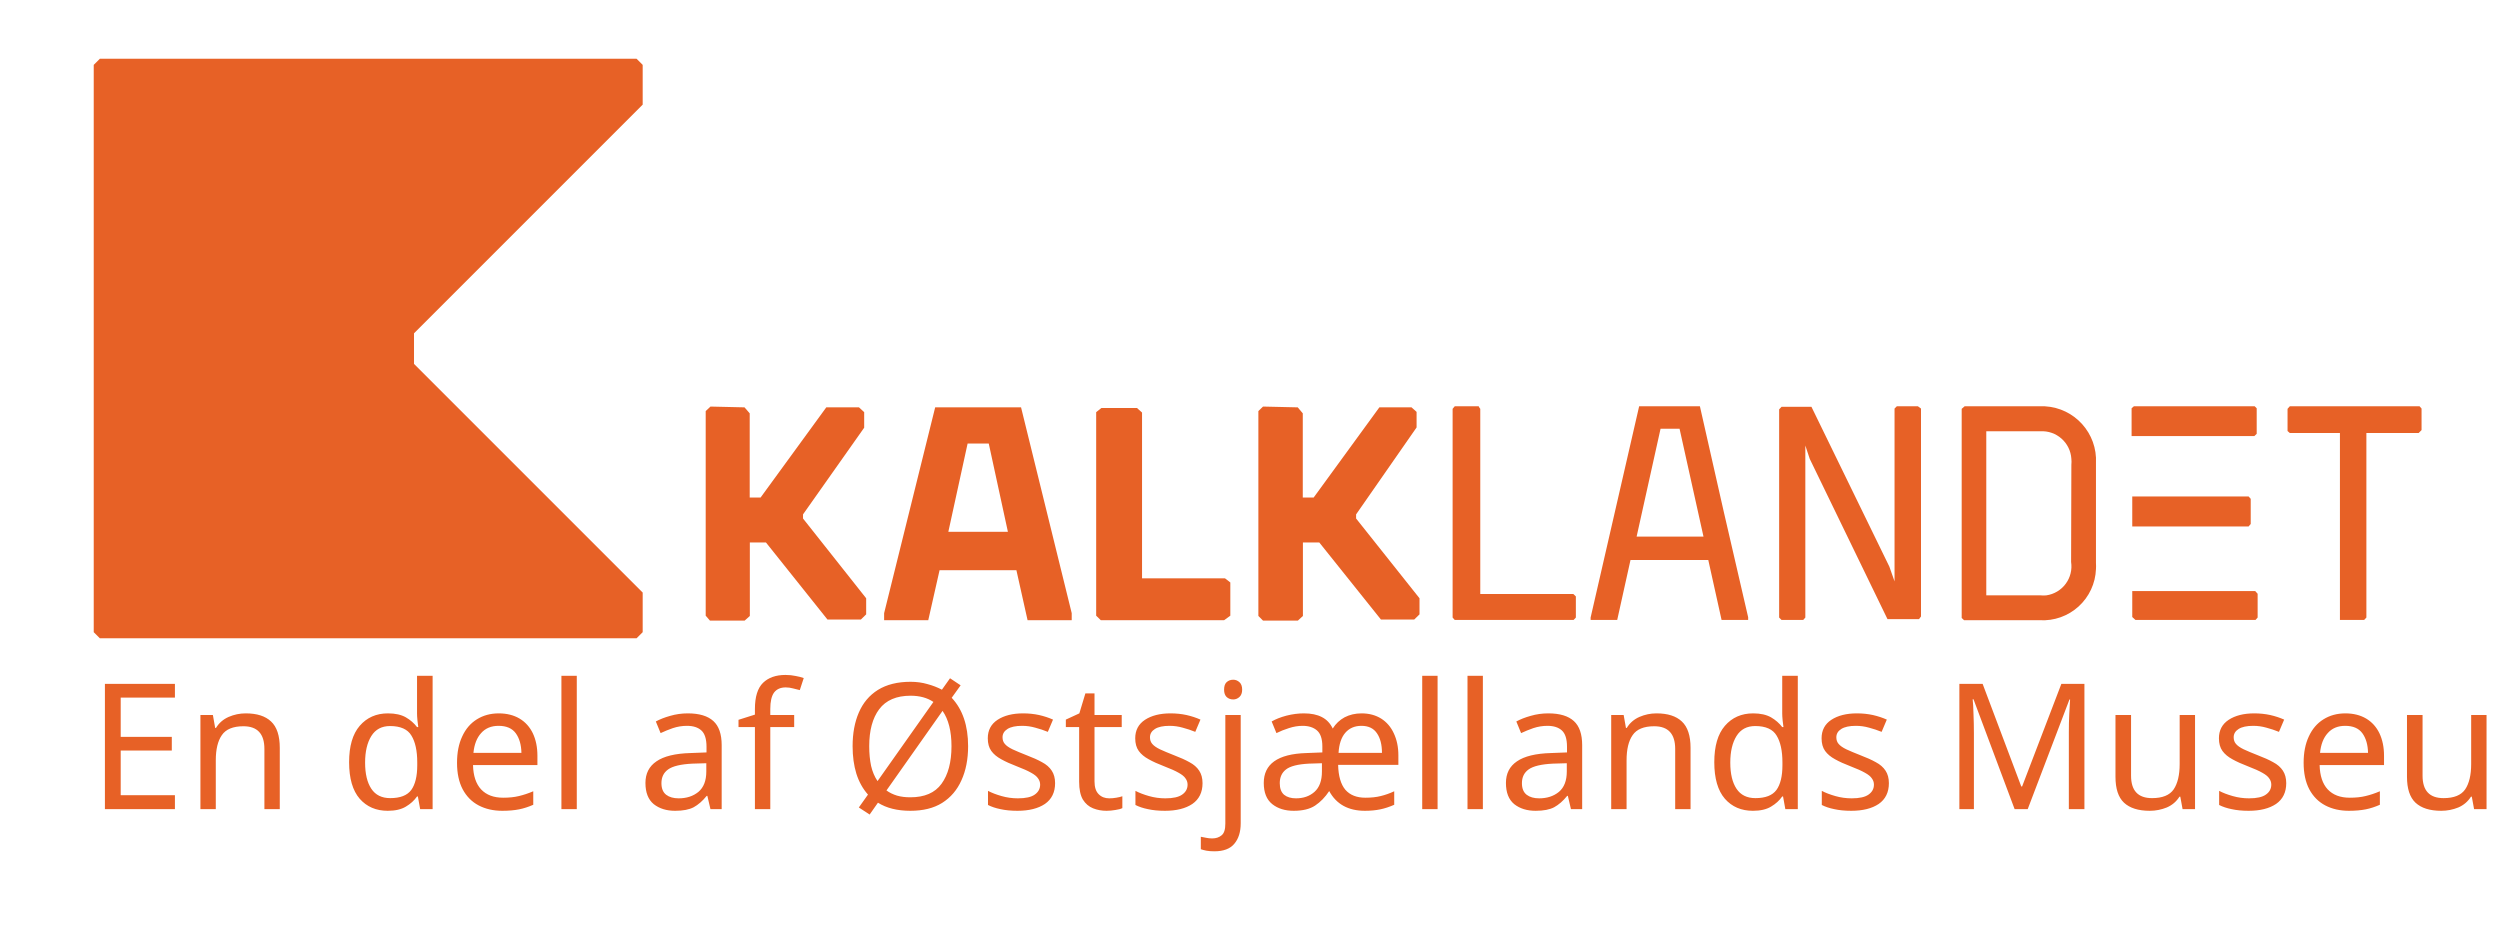
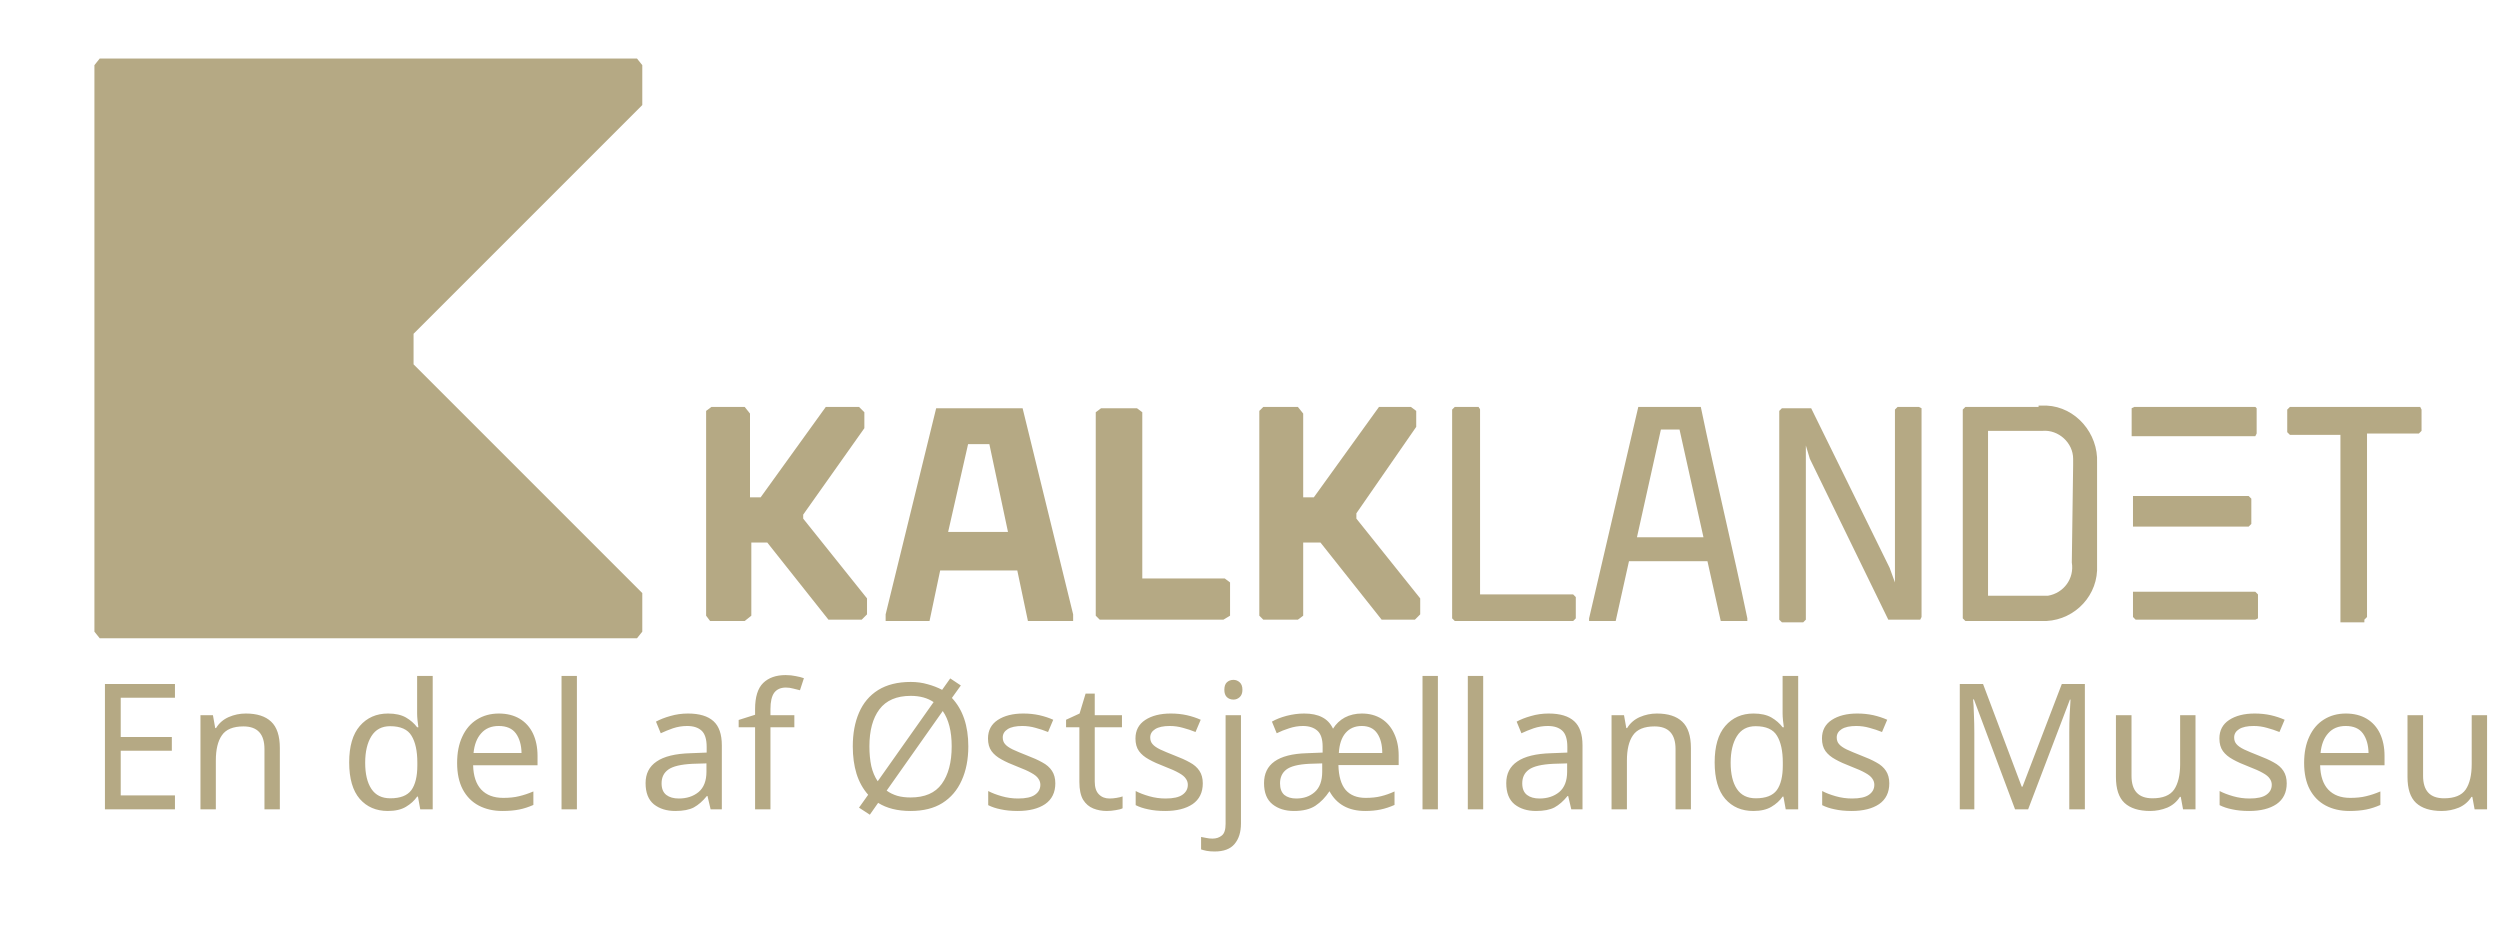
- <svg xmlns="http://www.w3.org/2000/svg" id="Øsm" width="188.04" height="71.37" viewBox="0 0 188.04 71.37">
-   <defs>
-     <style>
-       .cls-1, .cls-2 {
-         fill: #e76126;
-       }
- 
-       .cls-2 {
-         font-size: 13.2px;
-         font-family: LimeStone;
-       }
-     </style>
-   </defs>
-   <g id="New_Symbol_15" data-name="New Symbol 15">
-     <polygon class="cls-1" points="7.51 4.42 47.88 4.42 48.34 4.88 48.34 7.87 31.14 25.07 31.14 27.37 48.34 44.57 48.34 47.55 47.88 48.01 7.51 48.01 7.05 47.55 7.05 4.88 7.51 4.42" />
+ <svg xmlns="http://www.w3.org/2000/svg" version="1.1" id="Øsm" x="0px" y="0px" viewBox="0 0 188 71.4" style="enable-background:new 0 0 188 71.4;" xml:space="preserve">
+   <style type="text/css">
+ 	.st0{fill:#B5A984;}
+ 	.st1{font-family:'LimeStone';}
+ 	.st2{font-size:13.2px;}
+ </style>
+   <g id="New_Symbol_15">
+     <polygon class="st0" points="7.5,4.4 47.9,4.4 48.3,4.9 48.3,7.9 31.1,25.1 31.1,27.4 48.3,44.6 48.3,47.5 47.9,48 7.5,48   7.1,47.5 7.1,4.9  " />
  </g>
-   <g id="Kalklandet_navn_hvid_1" data-name="Kalklandet navn hvid 1">
+   <g id="Kalklandet_navn_hvid_1">
    <g>
-       <path class="cls-1" d="M56,30.64l.39.45v6.33h.82l4.94-6.78h2.46L65,31v1.17L60.4,38.69V39l4.75,6v1.21l-.4.39H62.24L57.61,40.8H56.4v5.53l-.39.35H53.4l-.32-.37V30.92l.36-.34Z" />
-       <path class="cls-1" d="M97.61,30.64l.38.45v6.33h.82l4.94-6.78h2.42l.38.34v1.17L102,38.69V39l4.77,6v1.21l-.4.39h-2.5L99.23,40.8H98v5.53l-.38.35H95l-.35-.35V30.92l.35-.34Z" />
-       <path class="cls-1" d="M80.61,46.65H77.29l-.84-3.76H70.67l-.85,3.76H66.5v-.53l3.84-15.48H76.8l3.81,15.48ZM75.81,40l-1.44-6.64H72.78L71.33,40Z" />
-       <path class="cls-1" d="M92.54,43.81v2.5l-.47.34H82.8l-.35-.34V31l.39-.31h2.68l.38.34V43.5h6.24Z" />
-       <path class="cls-1" d="M127.94,30.56h-4.65l-3.65,15.89v.18h2l1-4.51h5.85l1,4.51h2v-.2q-1.85-7.92-3.63-15.87Zm-4.84,9.8,1.8-8.11h1.43l1.8,8.11Z" />
-       <path class="cls-1" d="M153.3,30.56h-5.53l-.22.19V46.48a1.49,1.49,0,0,0,.18.17h5.69a4,4,0,0,0,4.23-3.84,3.53,3.53,0,0,0,0-.46V34.84a4.07,4.07,0,0,0-3.84-4.28h-.51Zm2.48,11.71a2.2,2.2,0,0,1-1.86,2.51,2.17,2.17,0,0,1-.44,0H149.4V32.44h4.06a2.21,2.21,0,0,1,2.34,2.07,2.26,2.26,0,0,1,0,.45Z" />
-       <path class="cls-1" d="M144.26,30.56h-1.59l-.17.17v13l-.39-1.11L136.25,30.6H134l-.18.19V46.45l.18.18h1.63l.16-.18V33.51l.33,1,5.85,12.06h2.37l.15-.2V30.73Z" />
-       <path class="cls-1" d="M177.82,46.63l.17-.18V32.57h3.93l.22-.22V30.73l-.15-.17h-9.76l-.17.19v1.67l.17.15H176V46.63Z" />
-       <path class="cls-1" d="M118.34,44.68h-7V30.75a.76.76,0,0,1-.12-.19h-1.8l-.16.19v15.7l.16.18h8.94l.17-.18V44.86Z" />
+       <path class="st0" d="M56,30.6l0.4,0.5v6.3h0.8l4.9-6.8h2.5L65,31v1.2l-4.6,6.5V39l4.8,6v1.2l-0.4,0.4h-2.5l-4.6-5.8h-1.2v5.5    L56,46.7h-2.6l-0.3-0.4V30.9l0.4-0.3L56,30.6z" />
+       <path class="st0" d="M97.6,30.6l0.4,0.5v6.3h0.8l4.9-6.8h2.4l0.4,0.3v1.2l-4.5,6.5V39l4.8,6v1.2l-0.4,0.4h-2.5l-4.6-5.8H98v5.5    l-0.4,0.3H95l-0.3-0.3V30.9l0.3-0.3L97.6,30.6z" />
+       <path class="st0" d="M80.6,46.7h-3.3l-0.8-3.8h-5.8l-0.8,3.8h-3.3v-0.5l3.8-15.5h6.5l3.8,15.5V46.7z M75.8,40l-1.4-6.6h-1.6    L71.3,40H75.8z" />
+       <path class="st0" d="M92.5,43.8v2.5l-0.5,0.3h-9.3l-0.3-0.3V31l0.4-0.3h2.7l0.4,0.3v12.5h6.2L92.5,43.8z" />
+       <path class="st0" d="M127.9,30.6h-4.7l-3.7,15.9v0.2h2l1-4.5h5.9l1,4.5h2v-0.2C130.3,41.2,129,35.9,127.9,30.6L127.9,30.6z     M123.1,40.4l1.8-8.1h1.4l1.8,8.1H123.1z" />
+       <path class="st0" d="M153.3,30.6h-5.5l-0.2,0.2v15.7c0.1,0.1,0.1,0.1,0.2,0.2h5.7c2.2,0.1,4.1-1.6,4.2-3.8c0,0,0-0.1,0-0.1    c0-0.2,0-0.3,0-0.5v-7.5c0.1-2.2-1.6-4.2-3.8-4.3H153.3z M155.8,42.3c0.2,1.2-0.6,2.3-1.8,2.5c0,0,0,0,0,0c-0.1,0-0.3,0-0.4,0    h-4.1V32.4h4.1c1.2-0.1,2.3,0.9,2.3,2.1c0,0.1,0,0.3,0,0.5L155.8,42.3z" />
+       <path class="st0" d="M144.3,30.6h-1.6l-0.2,0.2v13l-0.4-1.1l-5.9-12H134l-0.2,0.2v15.7l0.2,0.2h1.6l0.2-0.2V33.5l0.3,1l5.9,12.1    h2.4l0.1-0.2V30.7L144.3,30.6z" />
+       <path class="st0" d="M177.8,46.6l0.2-0.2V32.6h3.9l0.2-0.2v-1.6l-0.1-0.2h-9.8l-0.2,0.2v1.7l0.2,0.2h3.8v14.1H177.8z" />
+       <path class="st0" d="M118.3,44.7h-7V30.8c0-0.1-0.1-0.1-0.1-0.2h-1.8l-0.2,0.2v15.7l0.2,0.2h8.9l0.2-0.2v-1.6L118.3,44.7z" />
      <g>
-         <polygon class="cls-1" points="160.38 37.34 160.38 39.6 169.13 39.6 169.29 39.41 169.29 37.52 169.13 37.34 160.38 37.34" />
-         <polygon class="cls-1" points="160.38 44.46 160.38 46.41 160.62 46.63 169.65 46.63 169.81 46.45 169.81 44.66 169.63 44.46 160.38 44.46" />
-         <polygon class="cls-1" points="169.59 30.56 160.5 30.56 160.33 30.71 160.33 32.8 162.11 32.8 162.11 32.8 169.56 32.8 169.74 32.63 169.74 30.71 169.59 30.56" />
+         <polygon class="st0" points="160.4,37.3 160.4,39.6 169.1,39.6 169.3,39.4 169.3,37.5 169.1,37.3    " />
+         <polygon class="st0" points="160.4,44.5 160.4,46.4 160.6,46.6 169.6,46.6 169.8,46.5 169.8,44.7 169.6,44.5    " />
+         <polygon class="st0" points="169.6,30.6 160.5,30.6 160.3,30.7 160.3,32.8 162.1,32.8 162.1,32.8 169.6,32.8 169.7,32.6     169.7,30.7    " />
      </g>
    </g>
  </g>
-   <text class="cls-2" transform="translate(6.61 60.86)">En del af Østsjællands Museum</text>
+   <text transform="matrix(1 0 0 1 6.61 60.86)" class="st0 st1 st2">En del af Østsjællands Museum</text>
</svg>
